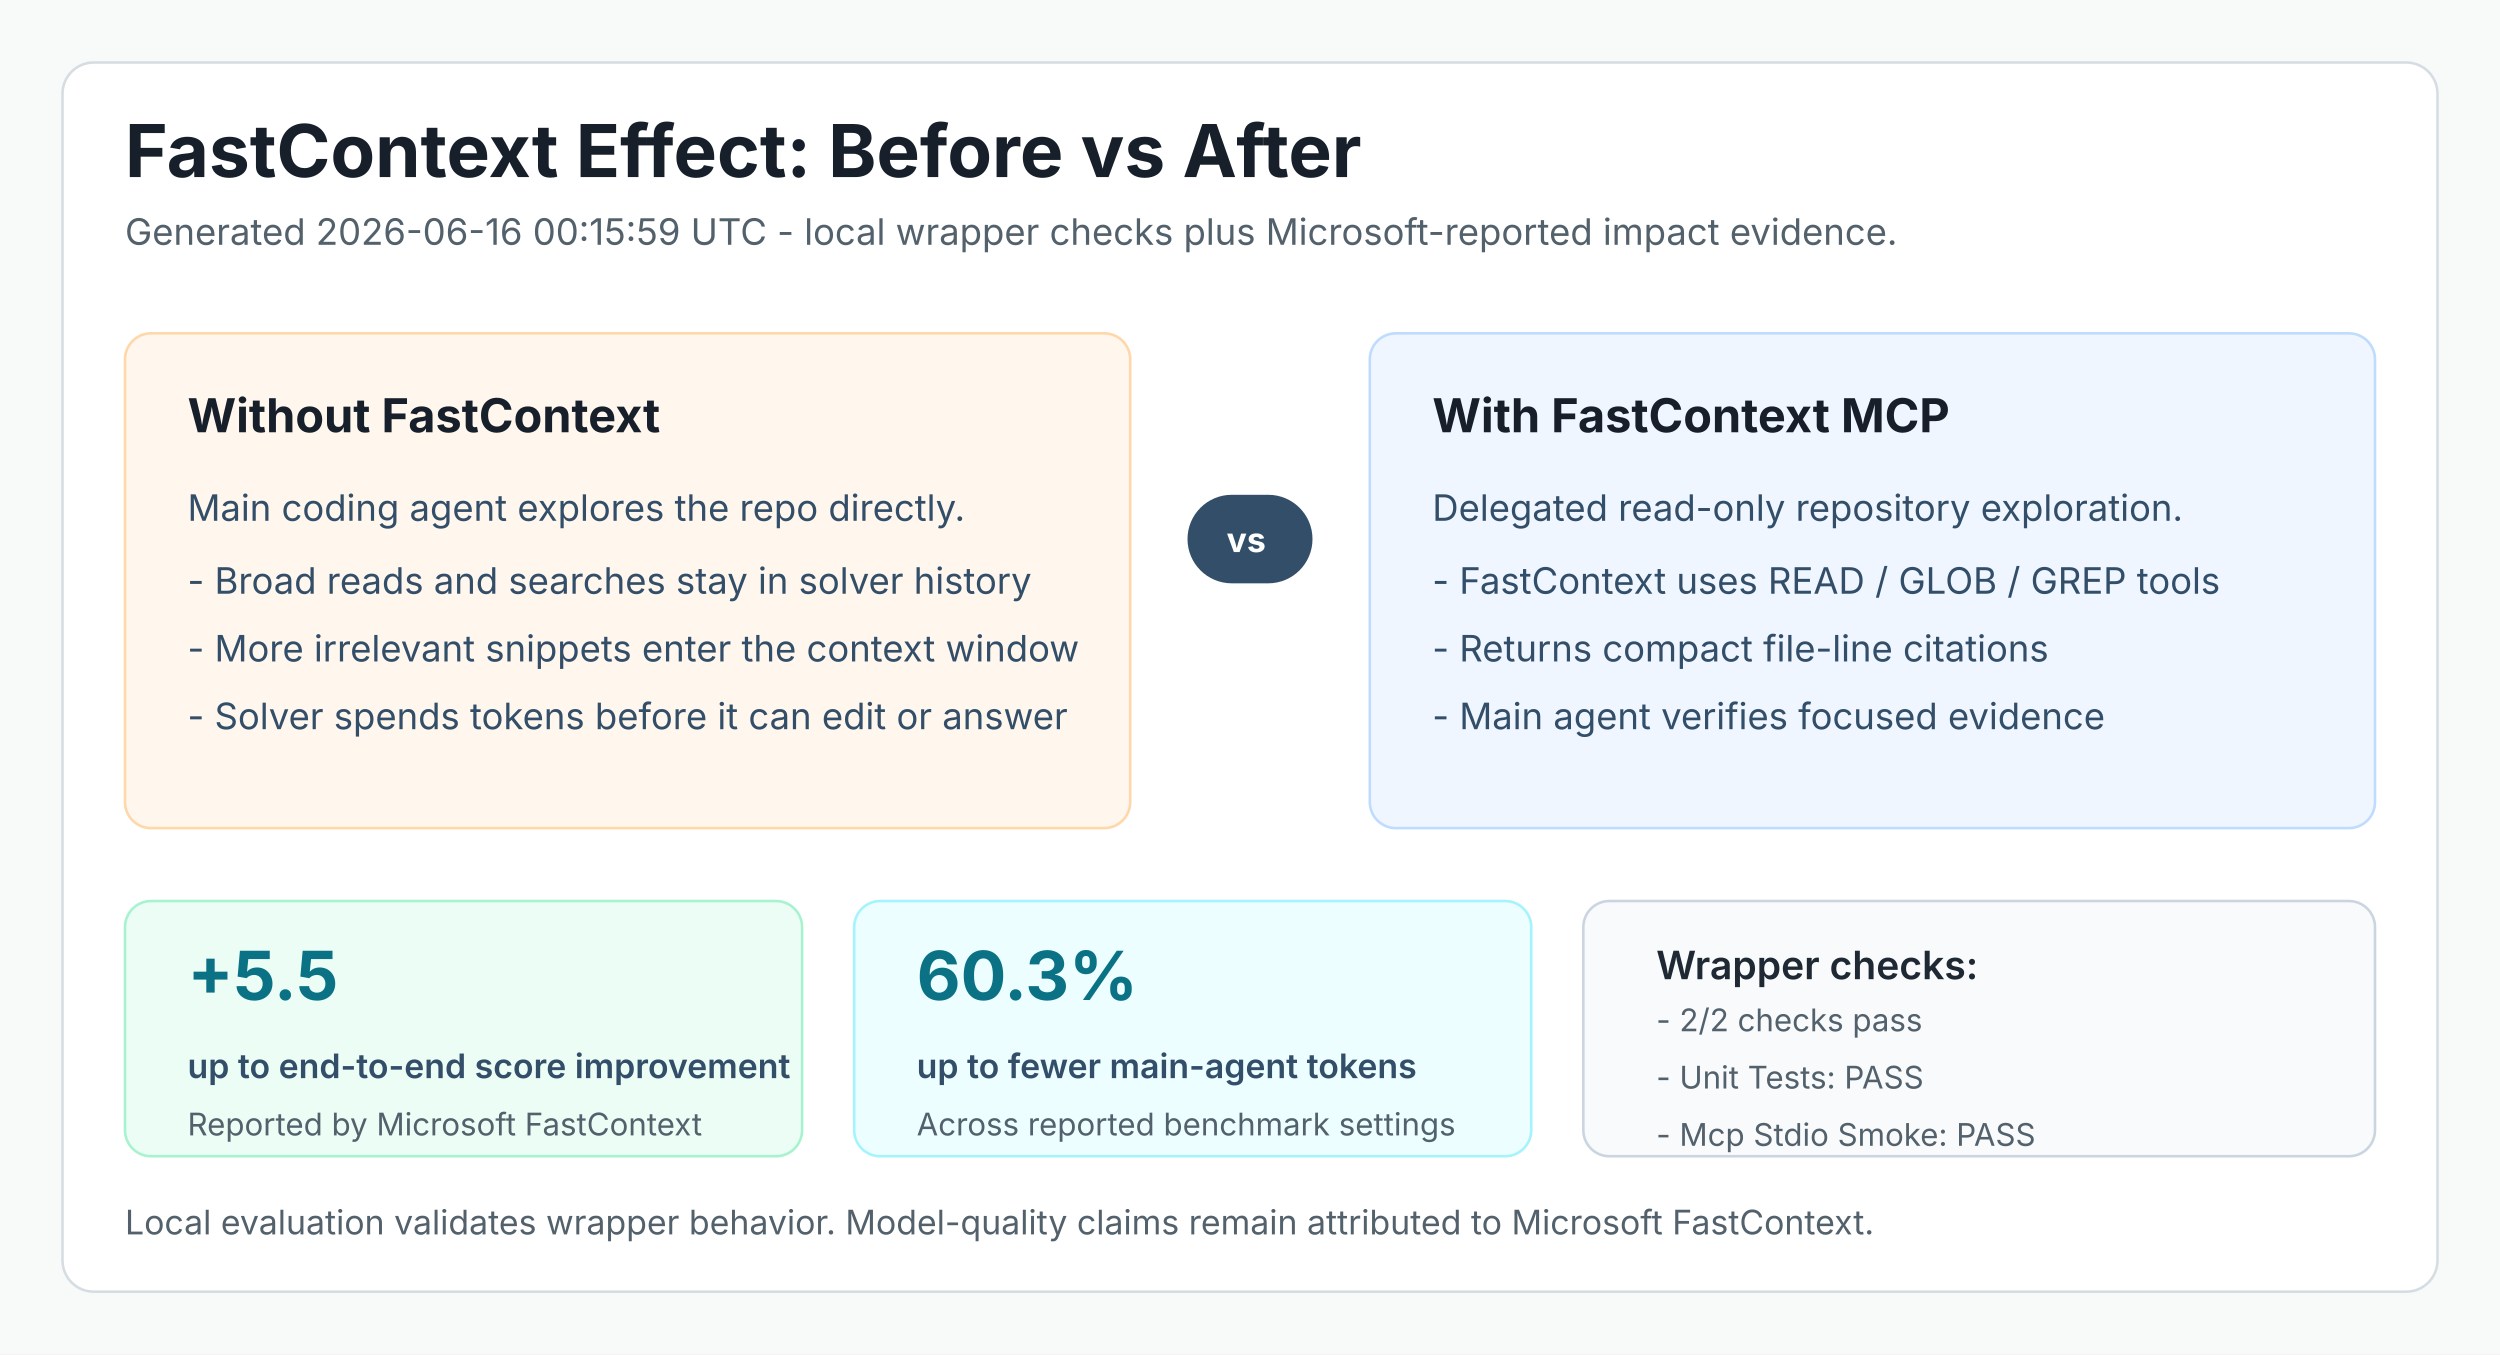
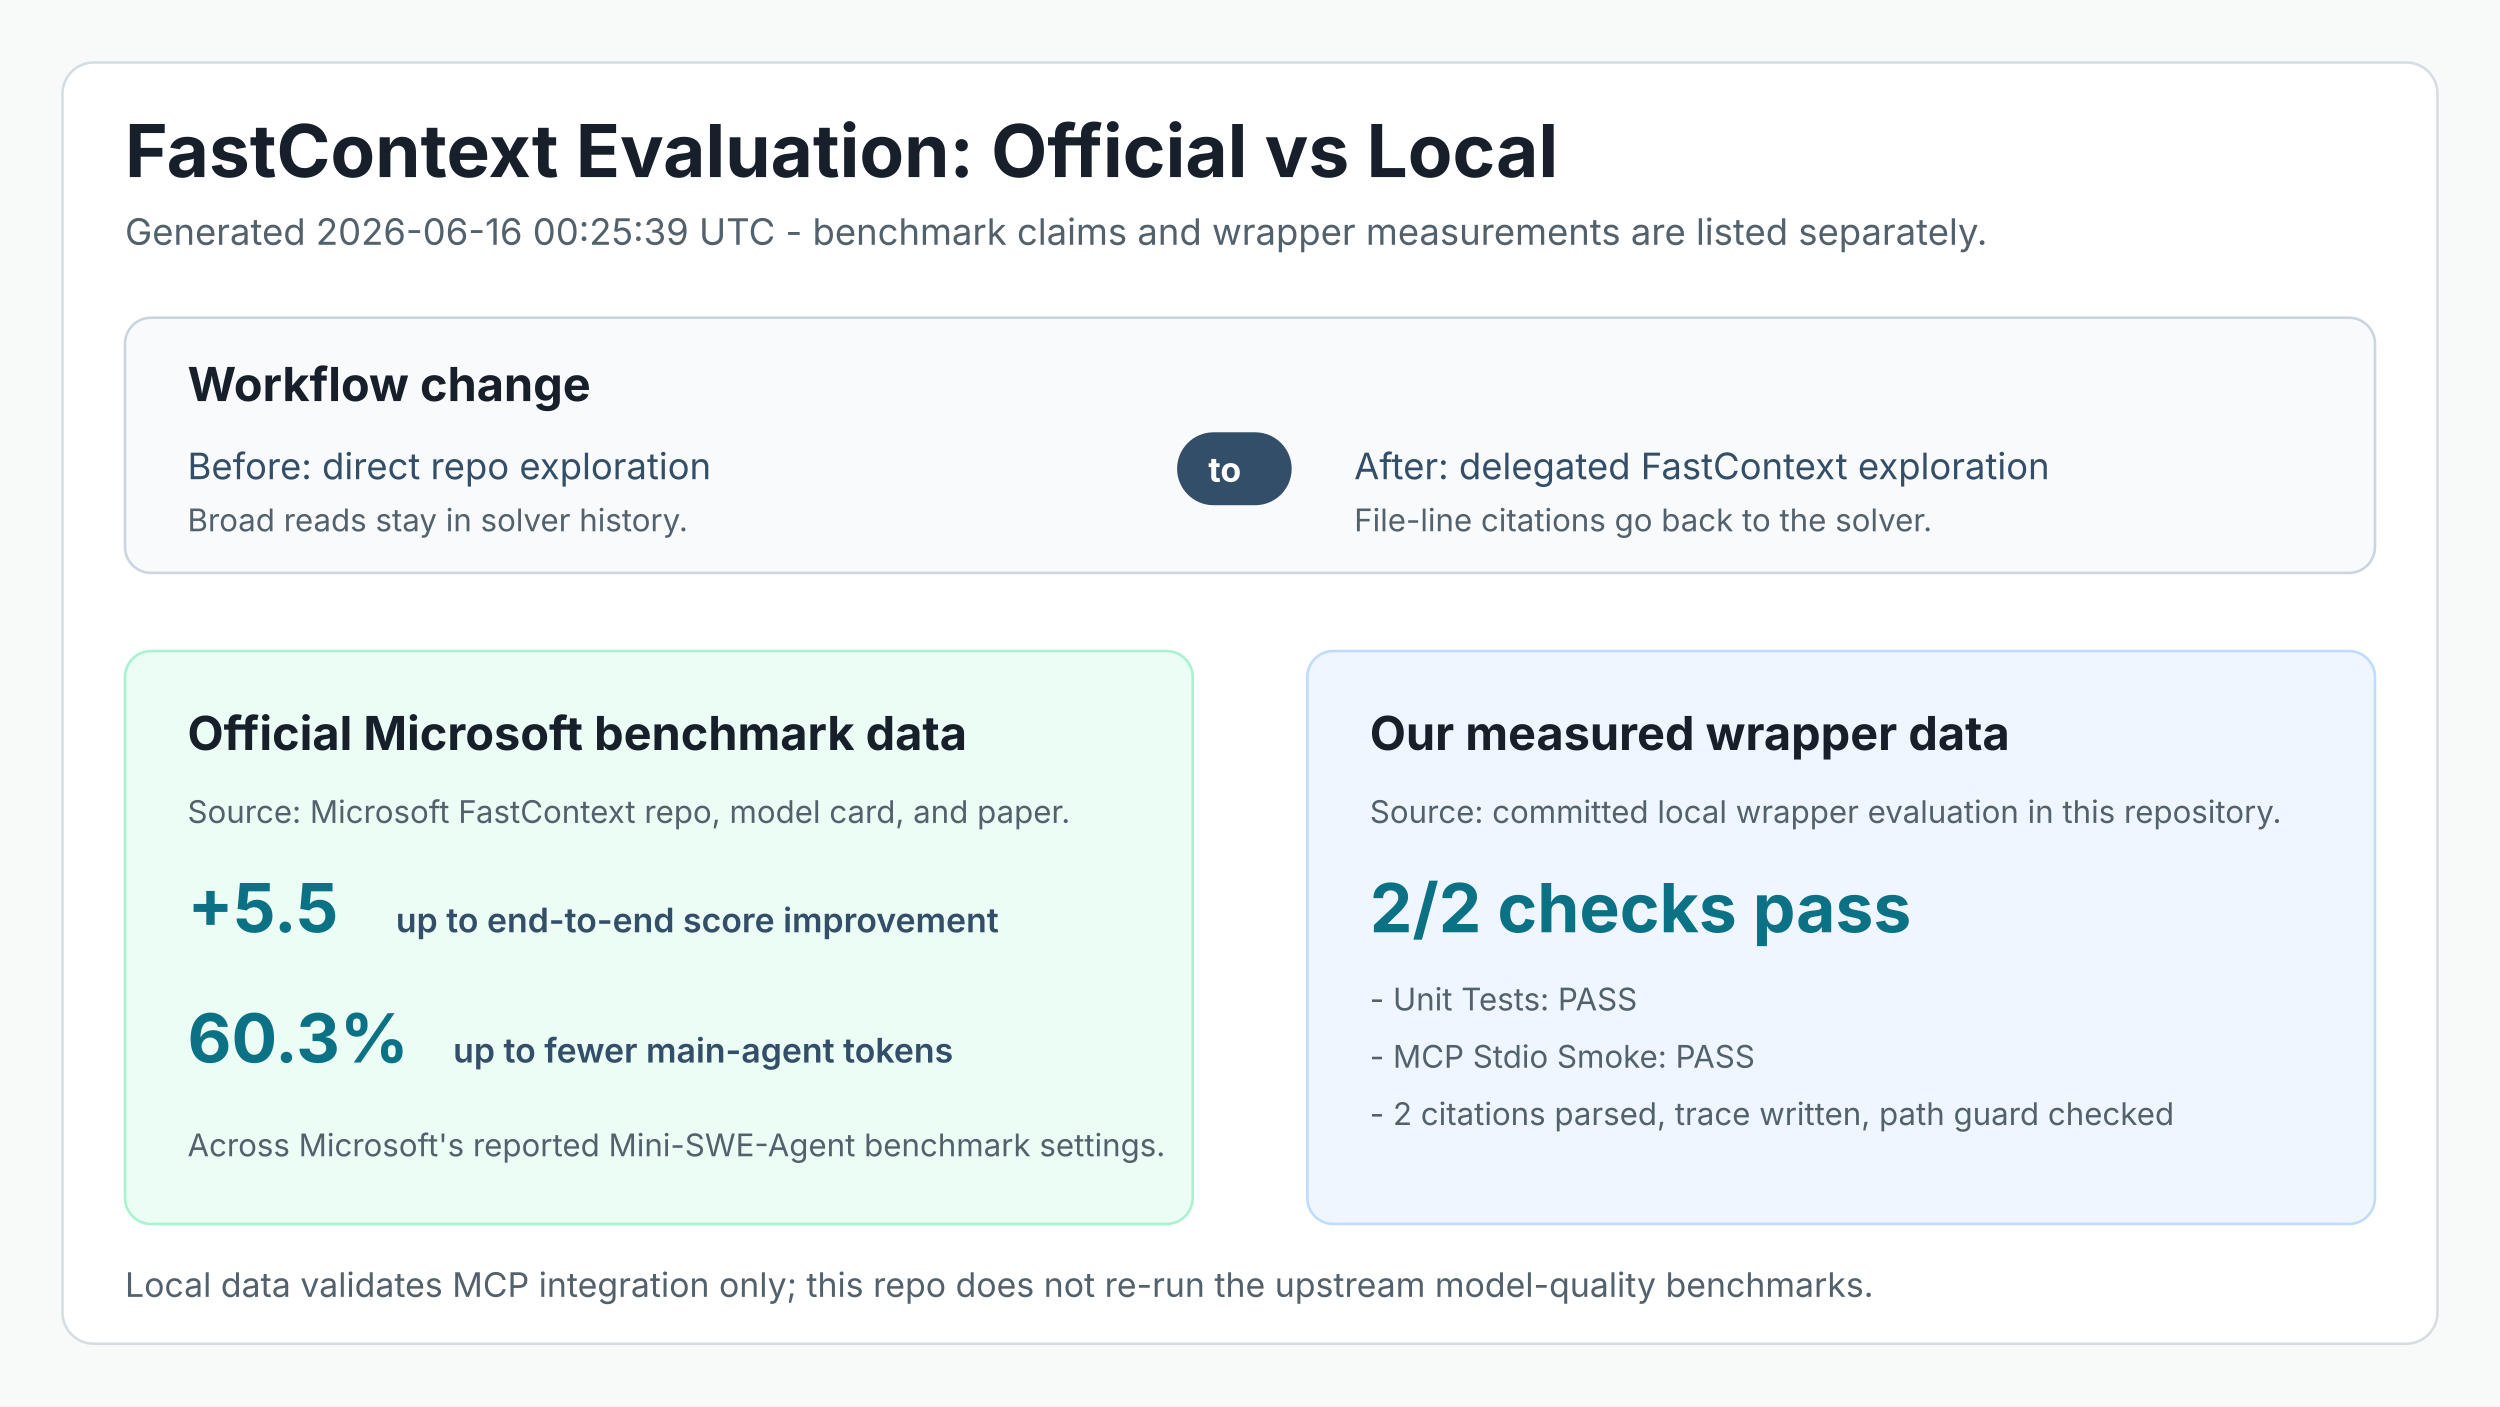
- <svg xmlns="http://www.w3.org/2000/svg" width="960" height="520" viewBox="0 0 960 520" role="img" aria-labelledby="title desc">
+ <svg xmlns="http://www.w3.org/2000/svg" width="960" height="540" viewBox="0 0 960 540" role="img" aria-labelledby="title desc">
  <style>
    .title { font: 700 28px -apple-system, BlinkMacSystemFont, "Segoe UI", sans-serif; fill: #17202a; }
    .subtitle { font: 400 14px -apple-system, BlinkMacSystemFont, "Segoe UI", sans-serif; fill: #52616b; }
    .card-title { font: 700 18px -apple-system, BlinkMacSystemFont, "Segoe UI", sans-serif; fill: #17202a; }
    .label { font: 600 15px -apple-system, BlinkMacSystemFont, "Segoe UI", sans-serif; fill: #1f2933; }
    .body { font: 400 14px -apple-system, BlinkMacSystemFont, "Segoe UI", sans-serif; fill: #334e68; }
    .metric { font: 700 26px -apple-system, BlinkMacSystemFont, "Segoe UI", sans-serif; fill: #0b7285; }
    .metric-label { font: 600 13px -apple-system, BlinkMacSystemFont, "Segoe UI", sans-serif; fill: #334e68; }
    .pill { font: 700 13px -apple-system, BlinkMacSystemFont, "Segoe UI", sans-serif; fill: #ffffff; }
    .fine { font: 400 12px -apple-system, BlinkMacSystemFont, "Segoe UI", sans-serif; fill: #52616b; }
    .note { font: 400 13px -apple-system, BlinkMacSystemFont, "Segoe UI", sans-serif; fill: #52616b; }
  </style>
-   <rect width="960" height="520" fill="#f8faf9" />
-   <rect x="24" y="24" width="912" height="472" rx="12" fill="#ffffff" stroke="#d6dde2" />
-   <text x="48" y="68" class="title">FastContext Effect: Before vs After</text>
-   <text x="48" y="94" class="subtitle">Generated 2026-06-16 00:15:59 UTC - local wrapper checks plus Microsoft-reported impact evidence.</text>
-   <rect x="48" y="128" width="386" height="190" rx="10" fill="#fff7ed" stroke="#fed7aa" />
-   <text x="72" y="166" class="card-title">Without FastContext</text>
-   <text x="72" y="200" class="body">Main coding agent explores the repo directly.</text>
-   <text x="72" y="228" class="body">- Broad reads and searches stay in solver history</text>
-   <text x="72" y="254" class="body">- More irrelevant snippets enter the context window</text>
-   <text x="72" y="280" class="body">- Solver spends tokens before it can edit or answer</text>
-   <rect x="456" y="190" width="48" height="34" rx="17" fill="#334e68" />
-   <text x="471" y="212" class="pill">vs</text>
-   <rect x="526" y="128" width="386" height="190" rx="10" fill="#eff6ff" stroke="#bfdbfe" />
-   <text x="550" y="166" class="card-title">With FastContext MCP</text>
-   <text x="550" y="200" class="body">Delegated read-only repository exploration.</text>
-   <text x="550" y="228" class="body">- FastContext uses READ / GLOB / GREP tools</text>
-   <text x="550" y="254" class="body">- Returns compact file-line citations</text>
-   <text x="550" y="280" class="body">- Main agent verifies focused evidence</text>
-   <rect x="48" y="346" width="260" height="98" rx="10" fill="#ecfdf5" stroke="#a7f3d0" />
-   <text x="72" y="384" class="metric">+5.5</text>
-   <text x="72" y="414" class="metric-label">up to end-to-end score improvement</text>
-   <text x="72" y="436" class="fine">Reported by Microsoft FastContext</text>
-   <rect x="328" y="346" width="260" height="98" rx="10" fill="#ecfeff" stroke="#a5f3fc" />
-   <text x="352" y="384" class="metric">60.3%</text>
-   <text x="352" y="414" class="metric-label">up to fewer main-agent tokens</text>
-   <text x="352" y="436" class="fine">Across reported benchmark settings</text>
-   <rect x="608" y="346" width="304" height="98" rx="10" fill="#f8fafc" stroke="#cbd5e1" />
-   <text x="636" y="376" class="label">Wrapper checks:</text>
-   <text x="636" y="396" class="fine">- 2/2 checks pass</text>
-   <text x="636" y="418" class="fine">- Unit Tests: PASS</text>
-   <text x="636" y="440" class="fine">- Mcp Stdio Smoke: PASS</text>
-   <text x="48" y="474" class="note">Local evaluation validates wrapper behavior. Model-quality claims remain attributed to Microsoft FastContext.</text>
+   <rect width="960" height="540" fill="#f8faf9" />
+   <rect x="24" y="24" width="912" height="492" rx="12" fill="#ffffff" stroke="#d6dde2" />
+   <text x="48" y="68" class="title">FastContext Evaluation: Official vs Local</text>
+   <text x="48" y="94" class="subtitle">Generated 2026-06-16 00:25:39 UTC - benchmark claims and wrapper measurements are listed separately.</text>
+   <rect x="48" y="122" width="864" height="98" rx="10" fill="#f8fafc" stroke="#cbd5e1" />
+   <text x="72" y="154" class="card-title">Workflow change</text>
+   <text x="72" y="184" class="body">Before: direct repo exploration</text>
+   <text x="72" y="204" class="fine">Broad reads stay in solver history.</text>
+   <text x="520" y="184" class="body">After: delegated FastContext exploration</text>
+   <text x="520" y="204" class="fine">File-line citations go back to the solver.</text>
+   <rect x="452" y="166" width="44" height="28" rx="14" fill="#334e68" />
+   <text x="464" y="185" class="pill">to</text>
+   <rect x="48" y="250" width="410" height="220" rx="10" fill="#ecfdf5" stroke="#a7f3d0" />
+   <text x="72" y="288" class="card-title">Official Microsoft benchmark data</text>
+   <text x="72" y="316" class="fine">Source: Microsoft FastContext repo, model card, and paper.</text>
+   <text x="72" y="358" class="metric">+5.5</text>
+   <text x="152" y="358" class="metric-label">up to end-to-end score improvement</text>
+   <text x="72" y="408" class="metric">60.3%</text>
+   <text x="174" y="408" class="metric-label">up to fewer main-agent tokens</text>
+   <text x="72" y="444" class="fine">Across Microsoft's reported Mini-SWE-Agent benchmark settings.</text>
+   <rect x="502" y="250" width="410" height="220" rx="10" fill="#eff6ff" stroke="#bfdbfe" />
+   <text x="526" y="288" class="card-title">Our measured wrapper data</text>
+   <text x="526" y="316" class="fine">Source: committed local wrapper evaluation in this repository.</text>
+   <text x="526" y="358" class="metric">2/2 checks pass</text>
+   <text x="526" y="388" class="fine">- Unit Tests: PASS</text>
+   <text x="526" y="410" class="fine">- MCP Stdio Smoke: PASS</text>
+   <text x="526" y="432" class="fine">- 2 citations parsed, trace written, path guard checked</text>
+   <text x="48" y="498" class="note">Local data validates MCP integration only; this repo does not re-run the upstream model-quality benchmarks.</text>
</svg>
